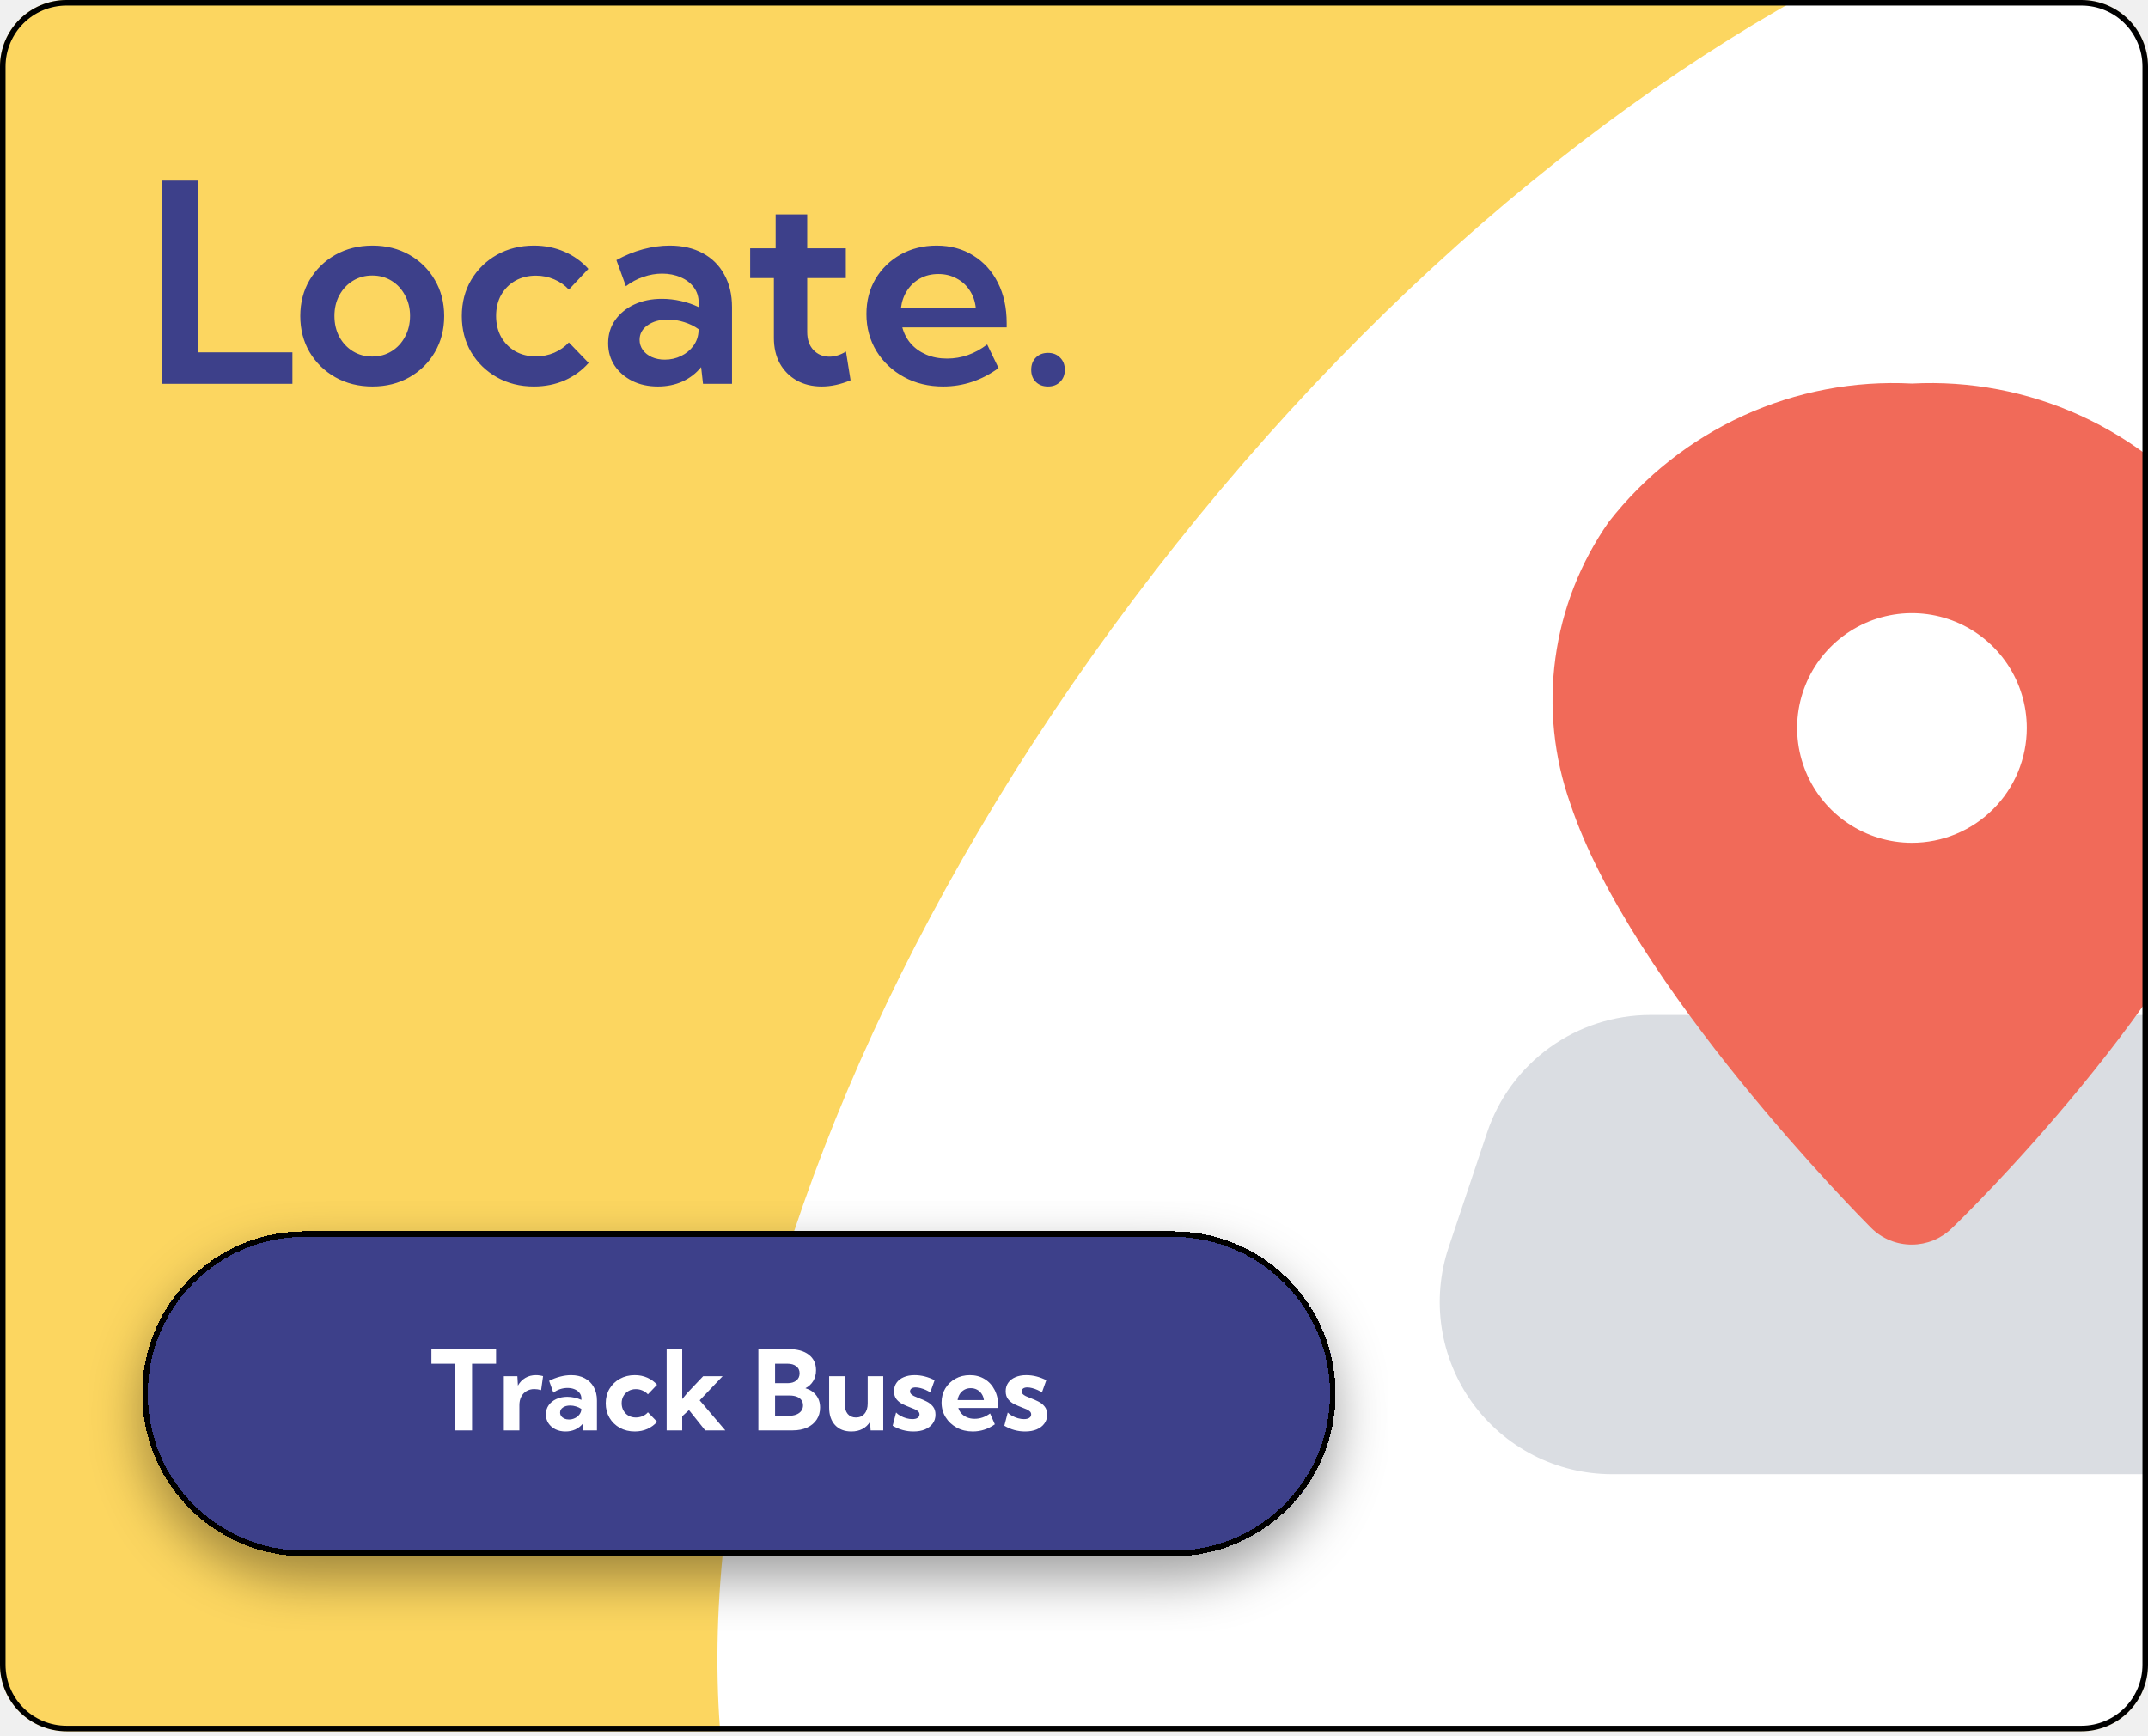
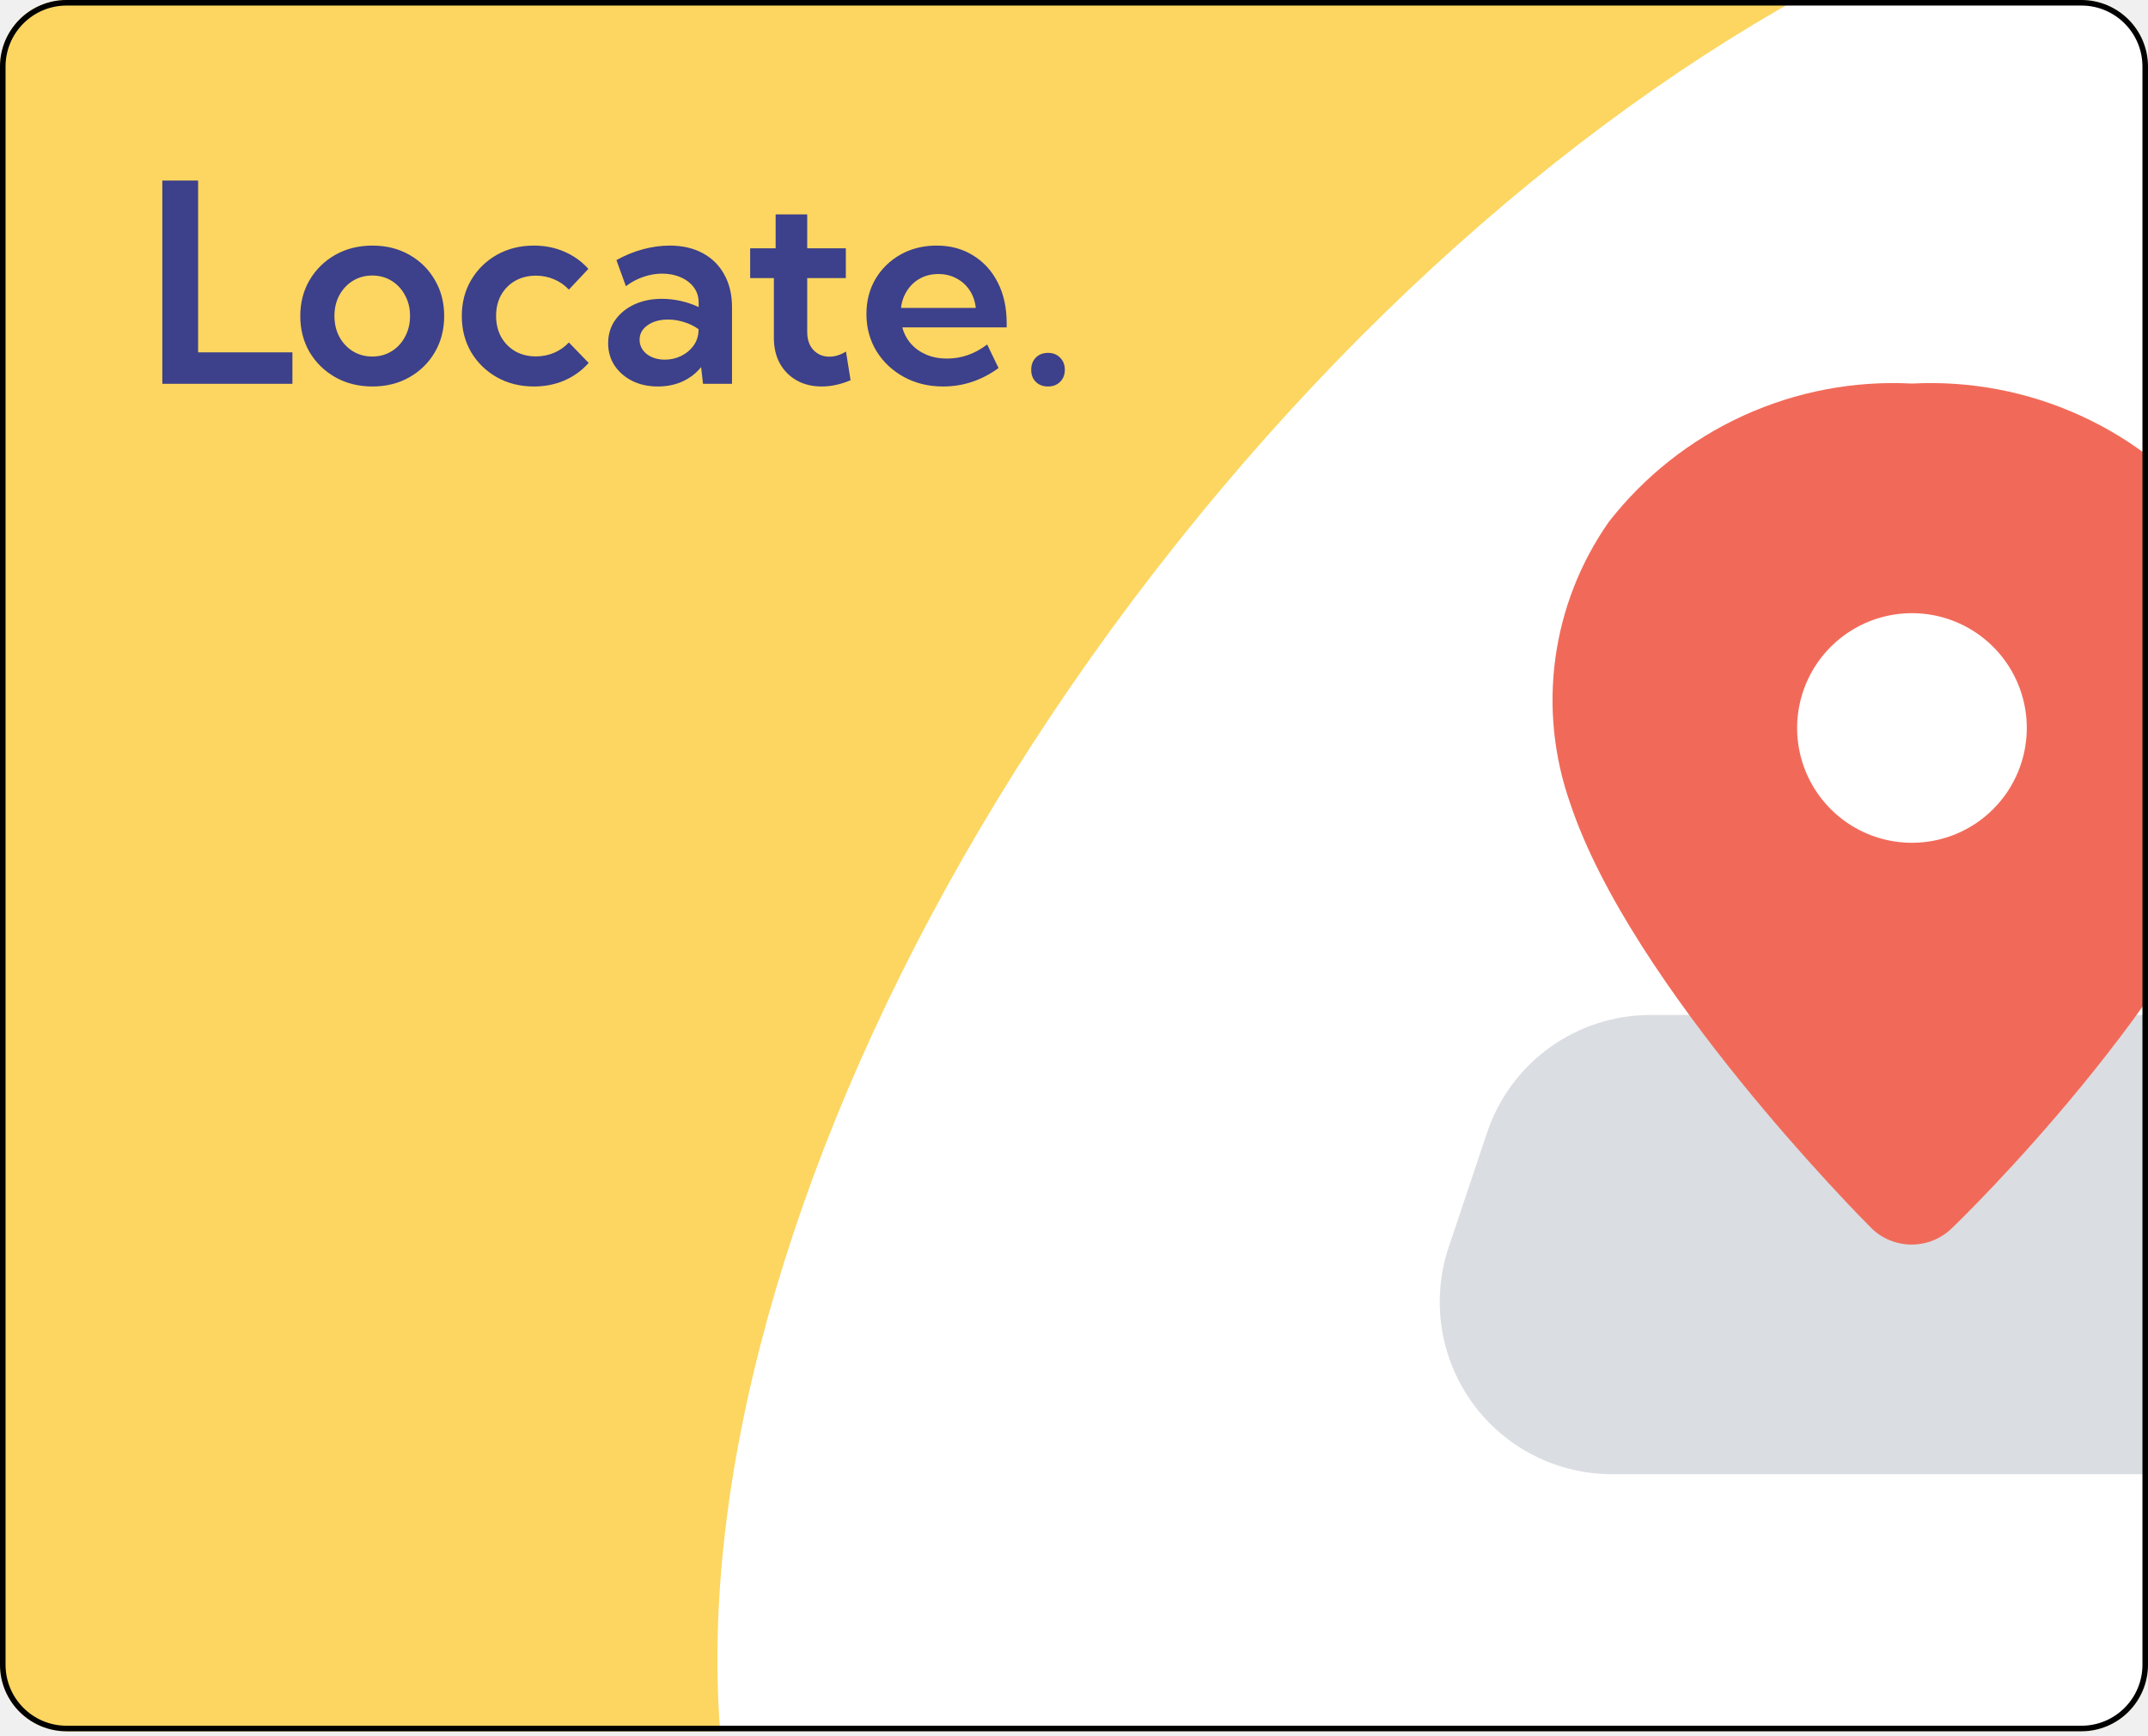
<svg xmlns="http://www.w3.org/2000/svg" width="370" height="299" viewBox="0 0 370 299" fill="none">
-   <g clip-path="url(#clip0_1276_2843)">
+   <g clip-path="url(#clip0_2175_3112)">
    <rect width="370" height="298.295" rx="11.473" fill="#FCD660" />
    <ellipse cx="301.845" cy="178.001" rx="130.094" ry="237.933" transform="rotate(37.7131 301.845 178.001)" fill="white" />
-     <g filter="url(#filter0_d_1276_2843)">
-       <rect x="24.5" y="212.147" width="205.556" height="56" rx="28" fill="#3D408A" shape-rendering="crispEdges" />
-       <rect x="24.978" y="212.625" width="204.599" height="55.044" rx="27.522" stroke="black" stroke-width="0.956" shape-rendering="crispEdges" />
-       <path d="M81.314 246.455H78.439V234.962H74.312V232.45H85.451V234.962H81.314V246.455ZM89.465 246.455H86.786V237.118H89.12L89.213 238.734C89.525 238.167 89.948 237.725 90.483 237.408C91.018 237.09 91.632 236.932 92.322 236.932C92.522 236.932 92.721 236.947 92.92 236.978C93.125 237.003 93.334 237.044 93.546 237.1L93.209 239.509C92.799 239.39 92.409 239.331 92.042 239.331C91.526 239.331 91.071 239.449 90.679 239.686C90.293 239.916 89.995 240.24 89.783 240.657C89.571 241.068 89.465 241.55 89.465 242.104V246.455ZM102.826 246.455H100.492L100.352 245.344C100.01 245.755 99.586 246.075 99.082 246.306C98.578 246.53 98.024 246.642 97.42 246.642C96.767 246.642 96.185 246.517 95.674 246.268C95.164 246.013 94.762 245.665 94.47 245.223C94.177 244.774 94.031 244.267 94.031 243.701C94.031 243.103 94.19 242.577 94.507 242.123C94.825 241.668 95.26 241.314 95.814 241.058C96.374 240.797 97.009 240.666 97.719 240.666C98.136 240.666 98.553 240.713 98.97 240.806C99.393 240.9 99.785 241.03 100.146 241.199V240.956C100.146 240.582 100.041 240.262 99.829 239.994C99.624 239.72 99.337 239.509 98.97 239.359C98.609 239.21 98.204 239.135 97.756 239.135C97.327 239.135 96.9 239.204 96.477 239.341C96.06 239.477 95.674 239.683 95.32 239.957L94.591 237.912C95.22 237.588 95.855 237.346 96.496 237.184C97.143 237.016 97.769 236.932 98.373 236.932C99.281 236.932 100.069 237.112 100.735 237.473C101.401 237.828 101.914 238.332 102.275 238.986C102.642 239.633 102.826 240.402 102.826 241.292V246.455ZM98.008 244.578C98.363 244.578 98.702 244.501 99.026 244.345C99.35 244.189 99.611 243.978 99.81 243.71C100.016 243.442 100.125 243.147 100.137 242.823V242.758C99.863 242.571 99.558 242.428 99.222 242.328C98.892 242.222 98.556 242.17 98.214 242.17C97.703 242.17 97.286 242.282 96.963 242.506C96.639 242.73 96.477 243.019 96.477 243.374C96.477 243.604 96.543 243.813 96.673 244C96.81 244.18 96.994 244.323 97.224 244.429C97.454 244.529 97.716 244.578 98.008 244.578ZM113.19 244.971C112.735 245.493 112.178 245.904 111.519 246.203C110.859 246.496 110.134 246.642 109.343 246.642C108.385 246.642 107.526 246.433 106.766 246.016C106.013 245.593 105.419 245.014 104.983 244.28C104.553 243.545 104.339 242.714 104.339 241.787C104.339 240.853 104.553 240.022 104.983 239.294C105.419 238.559 106.013 237.984 106.766 237.567C107.526 237.143 108.385 236.932 109.343 236.932C110.127 236.932 110.849 237.078 111.509 237.371C112.169 237.663 112.726 238.068 113.18 238.584L111.603 240.237C111.36 239.957 111.052 239.739 110.678 239.583C110.311 239.421 109.925 239.341 109.52 239.341C109.054 239.341 108.637 239.446 108.269 239.658C107.902 239.863 107.613 240.15 107.401 240.517C107.189 240.878 107.084 241.295 107.084 241.768C107.084 242.247 107.189 242.674 107.401 243.047C107.613 243.421 107.902 243.713 108.269 243.925C108.637 244.13 109.054 244.233 109.52 244.233C109.925 244.233 110.314 244.155 110.688 244C111.061 243.838 111.366 243.617 111.603 243.337L113.19 244.971ZM117.513 246.455H114.833V232.45H117.513V241.058L118.428 239.957L121.117 237.118H124.468L120.519 241.273L124.935 246.455H121.471L118.68 242.954L117.513 244.018V246.455ZM130.631 246.455V232.45H135.812C137.319 232.45 138.486 232.771 139.314 233.412C140.148 234.047 140.565 234.94 140.565 236.091C140.565 236.795 140.4 237.417 140.07 237.959C139.74 238.494 139.295 238.902 138.735 239.182C139.532 239.418 140.151 239.826 140.593 240.405C141.041 240.978 141.265 241.681 141.265 242.515C141.265 243.312 141.069 244.006 140.677 244.597C140.291 245.182 139.743 245.64 139.034 245.97C138.33 246.293 137.502 246.455 136.55 246.455H130.631ZM133.506 238.314H135.654C136.295 238.314 136.802 238.161 137.176 237.856C137.549 237.551 137.736 237.137 137.736 236.614C137.736 236.104 137.546 235.702 137.166 235.41C136.793 235.111 136.273 234.962 135.607 234.962H133.506V238.314ZM133.506 243.944H135.831C136.342 243.944 136.783 243.872 137.157 243.729C137.53 243.579 137.817 243.371 138.016 243.103C138.221 242.829 138.324 242.512 138.324 242.151C138.324 241.79 138.231 241.482 138.044 241.227C137.863 240.971 137.599 240.778 137.25 240.648C136.902 240.511 136.488 240.442 136.009 240.442H133.506V243.944ZM152.142 246.455H149.967L149.873 244.961C149.544 245.509 149.105 245.926 148.557 246.212C148.015 246.499 147.381 246.642 146.652 246.642C145.457 246.642 144.52 246.275 143.842 245.54C143.164 244.806 142.824 243.797 142.824 242.515V237.118H145.504V241.899C145.504 242.627 145.675 243.2 146.017 243.617C146.366 244.028 146.839 244.233 147.437 244.233C148.059 244.233 148.551 244.018 148.912 243.589C149.279 243.153 149.463 242.565 149.463 241.824V237.118H152.142V246.455ZM153.767 245.652L154.355 243.374C154.542 243.579 154.791 243.769 155.102 243.944C155.419 244.118 155.759 244.258 156.12 244.364C156.487 244.463 156.832 244.513 157.156 244.513C157.542 244.513 157.844 244.441 158.062 244.298C158.28 244.149 158.388 243.95 158.388 243.701C158.388 243.495 158.314 243.324 158.164 243.187C158.021 243.044 157.825 242.92 157.576 242.814C157.333 242.702 157.063 242.593 156.764 242.487C156.359 242.331 155.942 242.151 155.513 241.945C155.09 241.74 154.732 241.46 154.439 241.105C154.147 240.75 154 240.28 154 239.695C154 239.135 154.147 238.65 154.439 238.239C154.732 237.822 155.146 237.501 155.681 237.277C156.216 237.047 156.839 236.932 157.548 236.932C158.7 236.932 159.848 237.221 160.993 237.8L160.237 239.919C160.038 239.764 159.789 239.621 159.49 239.49C159.191 239.353 158.883 239.244 158.566 239.163C158.255 239.082 157.975 239.042 157.726 239.042C157.421 239.042 157.181 239.104 157.007 239.229C156.839 239.353 156.755 239.524 156.755 239.742C156.755 239.904 156.814 240.05 156.932 240.181C157.05 240.305 157.225 240.427 157.455 240.545C157.691 240.657 157.981 240.778 158.323 240.909C158.746 241.065 159.173 241.251 159.602 241.469C160.038 241.681 160.402 241.967 160.695 242.328C160.993 242.683 161.143 243.156 161.143 243.747C161.143 244.326 160.984 244.834 160.667 245.269C160.355 245.705 159.913 246.044 159.341 246.287C158.774 246.524 158.108 246.642 157.343 246.642C156.067 246.642 154.875 246.312 153.767 245.652ZM171.366 245.409C170.209 246.231 168.942 246.642 167.566 246.642C166.546 246.642 165.627 246.424 164.812 245.988C164.003 245.546 163.362 244.949 162.889 244.196C162.422 243.442 162.189 242.593 162.189 241.647C162.189 240.744 162.4 239.938 162.823 239.229C163.253 238.519 163.835 237.959 164.569 237.548C165.304 237.137 166.138 236.932 167.072 236.932C168.036 236.932 168.886 237.159 169.62 237.613C170.355 238.061 170.928 238.69 171.338 239.499C171.749 240.302 171.955 241.233 171.955 242.291V242.59H165.074C165.186 242.957 165.369 243.281 165.624 243.561C165.88 243.835 166.197 244.052 166.577 244.214C166.956 244.376 167.392 244.457 167.884 244.457C168.836 244.457 169.723 244.149 170.545 243.533L171.366 245.409ZM164.952 241.227H169.48C169.431 240.822 169.303 240.467 169.098 240.162C168.898 239.851 168.634 239.608 168.304 239.434C167.98 239.26 167.616 239.172 167.212 239.172C166.801 239.172 166.434 239.263 166.11 239.443C165.792 239.624 165.534 239.867 165.335 240.172C165.136 240.477 165.008 240.828 164.952 241.227ZM173 245.652L173.589 243.374C173.775 243.579 174.024 243.769 174.335 243.944C174.653 244.118 174.992 244.258 175.353 244.364C175.72 244.463 176.066 244.513 176.39 244.513C176.775 244.513 177.077 244.441 177.295 244.298C177.513 244.149 177.622 243.95 177.622 243.701C177.622 243.495 177.547 243.324 177.398 243.187C177.255 243.044 177.059 242.92 176.81 242.814C176.567 242.702 176.296 242.593 175.997 242.487C175.593 242.331 175.176 242.151 174.746 241.945C174.323 241.74 173.965 241.46 173.673 241.105C173.38 240.75 173.234 240.28 173.234 239.695C173.234 239.135 173.38 238.65 173.673 238.239C173.965 237.822 174.379 237.501 174.914 237.277C175.45 237.047 176.072 236.932 176.782 236.932C177.933 236.932 179.082 237.221 180.227 237.8L179.471 239.919C179.271 239.764 179.022 239.621 178.724 239.49C178.425 239.353 178.117 239.244 177.799 239.163C177.488 239.082 177.208 239.042 176.959 239.042C176.654 239.042 176.414 239.104 176.24 239.229C176.072 239.353 175.988 239.524 175.988 239.742C175.988 239.904 176.047 240.05 176.165 240.181C176.284 240.305 176.458 240.427 176.688 240.545C176.925 240.657 177.214 240.778 177.557 240.909C177.98 241.065 178.406 241.251 178.836 241.469C179.271 241.681 179.636 241.967 179.928 242.328C180.227 242.683 180.376 243.156 180.376 243.747C180.376 244.326 180.218 244.834 179.9 245.269C179.589 245.705 179.147 246.044 178.574 246.287C178.008 246.524 177.342 246.642 176.576 246.642C175.3 246.642 174.108 246.312 173 245.652Z" fill="white" />
-     </g>
    <path d="M409.154 214.933L402.528 195.153C400.56 189.257 396.79 184.128 391.75 180.491C386.71 176.853 380.655 174.89 374.44 174.878H284.241C278.026 174.89 271.971 176.853 266.931 180.491C261.892 184.128 258.122 189.257 256.153 195.153L249.527 214.933C248.039 219.389 247.631 224.135 248.336 228.779C249.04 233.424 250.838 237.835 253.58 241.649C256.323 245.464 259.932 248.572 264.11 250.719C268.289 252.866 272.917 253.99 277.615 253.999H381.066C385.764 253.99 390.393 252.866 394.571 250.719C398.749 248.572 402.358 245.464 405.101 241.649C407.843 237.835 409.641 233.424 410.345 228.779C411.05 224.135 410.642 219.389 409.154 214.933Z" fill="#DADDE2" />
-     <path d="M381.561 89.92C375.416 82.039 367.46 75.757 358.369 71.608C349.278 67.458 339.32 65.563 329.341 66.085C319.361 65.563 309.403 67.458 300.312 71.608C291.221 75.757 283.265 82.039 277.121 89.92C272.227 96.901 269.073 104.95 267.92 113.397C266.768 121.844 267.65 130.444 270.494 138.48C280.978 169.931 320.637 209.887 322.319 211.569C323.243 212.485 324.339 213.211 325.544 213.703C326.749 214.195 328.039 214.444 329.341 214.437C331.887 214.427 334.331 213.435 336.165 211.668C337.846 210.085 376.912 172.107 388.187 138.48C391.031 130.444 391.914 121.844 390.761 113.397C389.608 104.95 386.454 96.901 381.561 89.92Z" fill="#F16A59" />
-     <path d="M329.34 145.208C325.428 145.208 321.604 144.048 318.351 141.875C315.098 139.701 312.563 136.612 311.066 132.997C309.569 129.383 309.177 125.406 309.94 121.569C310.703 117.732 312.587 114.207 315.354 111.441C318.12 108.675 321.644 106.791 325.481 106.028C329.318 105.264 333.296 105.656 336.91 107.153C340.524 108.65 343.614 111.186 345.787 114.438C347.961 117.691 349.121 121.516 349.121 125.428C349.121 130.674 347.037 135.705 343.327 139.415C339.618 143.124 334.586 145.208 329.34 145.208Z" fill="white" />
-     <path d="M50.37 66.122H27.962V31.11H34.124V60.707H50.37V66.122ZM64.165 66.589C61.784 66.589 59.653 66.06 57.77 65.002C55.902 63.944 54.424 62.504 53.335 60.684C52.261 58.847 51.724 56.77 51.724 54.451C51.724 52.133 52.261 50.063 53.335 48.242C54.424 46.406 55.902 44.959 57.77 43.901C59.653 42.843 61.784 42.314 64.165 42.314C66.531 42.314 68.647 42.843 70.514 43.901C72.381 44.959 73.844 46.406 74.902 48.242C75.976 50.063 76.513 52.133 76.513 54.451C76.513 56.77 75.976 58.847 74.902 60.684C73.844 62.504 72.381 63.944 70.514 65.002C68.647 66.06 66.531 66.589 64.165 66.589ZM64.118 61.43C65.363 61.43 66.476 61.127 67.456 60.52C68.437 59.913 69.207 59.081 69.767 58.023C70.343 56.964 70.631 55.766 70.631 54.428C70.631 53.105 70.343 51.923 69.767 50.88C69.207 49.822 68.437 48.989 67.456 48.382C66.476 47.776 65.363 47.472 64.118 47.472C62.889 47.472 61.777 47.776 60.781 48.382C59.8 48.989 59.022 49.822 58.447 50.88C57.886 51.923 57.606 53.105 57.606 54.428C57.606 55.766 57.886 56.964 58.447 58.023C59.022 59.081 59.8 59.913 60.781 60.52C61.777 61.127 62.889 61.43 64.118 61.43ZM101.395 62.528C100.259 63.819 98.882 64.823 97.264 65.538C95.645 66.239 93.879 66.589 91.965 66.589C89.6 66.589 87.476 66.06 85.593 65.002C83.725 63.944 82.247 62.504 81.158 60.684C80.084 58.847 79.547 56.77 79.547 54.451C79.547 52.133 80.084 50.063 81.158 48.242C82.247 46.406 83.725 44.959 85.593 43.901C87.476 42.843 89.6 42.314 91.965 42.314C93.864 42.314 95.614 42.664 97.217 43.364C98.835 44.064 100.212 45.052 101.348 46.328L97.987 49.9C97.287 49.137 96.439 48.546 95.443 48.126C94.463 47.706 93.42 47.495 92.315 47.495C90.977 47.495 89.787 47.791 88.744 48.382C87.717 48.974 86.908 49.791 86.316 50.833C85.741 51.876 85.453 53.074 85.453 54.428C85.453 55.782 85.741 56.988 86.316 58.046C86.908 59.089 87.717 59.913 88.744 60.52C89.787 61.111 90.977 61.407 92.315 61.407C93.42 61.407 94.47 61.197 95.466 60.777C96.462 60.341 97.302 59.75 97.987 59.003L101.395 62.528ZM126.09 66.122H121.095L120.769 63.251C119.913 64.309 118.847 65.134 117.571 65.725C116.295 66.301 114.879 66.589 113.323 66.589C111.673 66.589 110.203 66.27 108.911 65.632C107.619 64.978 106.6 64.091 105.853 62.971C105.122 61.851 104.756 60.575 104.756 59.143C104.756 57.633 105.153 56.311 105.947 55.175C106.756 54.023 107.853 53.121 109.238 52.467C110.638 51.814 112.233 51.487 114.023 51.487C115.112 51.487 116.201 51.611 117.291 51.86C118.396 52.109 119.415 52.459 120.348 52.911V52.164C120.348 51.137 120.068 50.25 119.508 49.503C118.948 48.756 118.193 48.18 117.244 47.776C116.295 47.355 115.229 47.145 114.046 47.145C112.972 47.145 111.899 47.332 110.825 47.706C109.751 48.063 108.748 48.6 107.814 49.316L106.18 44.811C107.674 43.986 109.199 43.364 110.755 42.944C112.327 42.524 113.859 42.314 115.353 42.314C117.547 42.314 119.446 42.749 121.049 43.621C122.651 44.477 123.889 45.706 124.76 47.309C125.647 48.896 126.09 50.771 126.09 52.934V66.122ZM114.513 61.967C115.525 61.967 116.458 61.757 117.314 61.337C118.185 60.917 118.893 60.333 119.438 59.586C119.998 58.824 120.294 57.953 120.325 56.972V56.715C119.594 56.186 118.769 55.782 117.851 55.502C116.933 55.206 116.007 55.058 115.073 55.058C113.642 55.058 112.467 55.385 111.549 56.038C110.631 56.676 110.172 57.517 110.172 58.559C110.172 59.197 110.358 59.781 110.732 60.31C111.105 60.824 111.619 61.228 112.272 61.524C112.941 61.819 113.688 61.967 114.513 61.967ZM146.514 65.515C144.803 66.231 143.145 66.589 141.543 66.589C139.909 66.589 138.469 66.239 137.224 65.538C135.995 64.838 135.03 63.866 134.33 62.621C133.645 61.36 133.303 59.898 133.303 58.233V47.916H129.218V42.781H133.606V36.945H139.045V42.781H145.697V47.916H139.045V57.182C139.045 58.505 139.403 59.547 140.119 60.31C140.85 61.072 141.76 61.454 142.85 61.454C143.815 61.454 144.772 61.158 145.721 60.567L146.514 65.515ZM172.003 63.414C169.094 65.531 165.911 66.589 162.457 66.589C159.951 66.589 157.703 66.044 155.711 64.955C153.719 63.866 152.14 62.38 150.973 60.497C149.821 58.598 149.245 56.466 149.245 54.101C149.245 51.845 149.767 49.83 150.809 48.056C151.867 46.282 153.307 44.881 155.127 43.854C156.964 42.827 159.033 42.314 161.336 42.314C163.733 42.314 165.833 42.882 167.639 44.018C169.459 45.138 170.875 46.702 171.887 48.709C172.898 50.701 173.404 53.02 173.404 55.665V56.412H155.431C155.711 57.47 156.201 58.404 156.901 59.213C157.617 60.022 158.504 60.652 159.562 61.104C160.62 61.555 161.811 61.781 163.134 61.781C165.623 61.781 167.926 60.971 170.043 59.353L172.003 63.414ZM155.197 53.051H168.082C167.958 51.884 167.6 50.864 167.008 49.993C166.433 49.122 165.678 48.445 164.744 47.962C163.826 47.464 162.791 47.215 161.64 47.215C160.473 47.215 159.43 47.464 158.512 47.962C157.594 48.46 156.847 49.153 156.271 50.04C155.695 50.911 155.338 51.915 155.197 53.051ZM180.523 66.589C179.652 66.589 178.951 66.324 178.422 65.795C177.893 65.266 177.629 64.574 177.629 63.718C177.629 62.846 177.893 62.146 178.422 61.617C178.951 61.072 179.652 60.8 180.523 60.8C181.379 60.8 182.071 61.072 182.601 61.617C183.145 62.146 183.417 62.846 183.417 63.718C183.417 64.574 183.145 65.266 182.601 65.795C182.071 66.324 181.379 66.589 180.523 66.589Z" fill="#3D408A" />
+     <path d="M381.56 89.92C375.416 82.039 367.46 75.757 358.369 71.608C349.278 67.458 339.32 65.563 329.34 66.085C319.361 65.563 309.403 67.458 300.311 71.608C291.22 75.757 283.265 82.039 277.12 89.92C272.227 96.901 269.073 104.95 267.92 113.397C266.767 121.844 267.65 130.444 270.494 138.48C280.977 169.931 320.637 209.887 322.318 211.569C323.242 212.485 324.338 213.211 325.543 213.703C326.748 214.195 328.039 214.444 329.34 214.437C331.887 214.427 334.331 213.435 336.164 211.668C337.846 210.085 376.912 172.107 388.187 138.48C391.031 130.444 391.913 121.844 390.761 113.397C389.608 104.95 386.454 96.901 381.56 89.92Z" fill="#F16A59" />
+     <path d="M329.341 145.208C325.429 145.208 321.604 144.048 318.352 141.875C315.099 139.701 312.563 136.612 311.066 132.997C309.569 129.383 309.177 125.406 309.941 121.569C310.704 117.732 312.588 114.207 315.354 111.441C318.12 108.675 321.645 106.791 325.482 106.028C329.319 105.264 333.296 105.656 336.91 107.153C340.525 108.65 343.614 111.186 345.788 114.438C347.961 117.691 349.121 121.516 349.121 125.428C349.121 130.674 347.037 135.705 343.328 139.415C339.618 143.124 334.587 145.208 329.341 145.208Z" fill="white" />
+     <path d="M50.37 66.122H27.962V31.11H34.124V60.707H50.37V66.122ZM64.165 66.589C61.784 66.589 59.652 66.06 57.769 65.002C55.902 63.944 54.423 62.504 53.334 60.684C52.261 58.847 51.724 56.77 51.724 54.451C51.724 52.133 52.261 50.063 53.334 48.242C54.423 46.406 55.902 44.959 57.769 43.901C59.652 42.843 61.784 42.314 64.165 42.314C66.53 42.314 68.646 42.843 70.514 43.901C72.381 44.959 73.844 46.406 74.902 48.242C75.975 50.063 76.512 52.133 76.512 54.451C76.512 56.77 75.975 58.847 74.902 60.684C73.844 62.504 72.381 63.944 70.514 65.002C68.646 66.06 66.53 66.589 64.165 66.589ZM64.118 61.43C65.363 61.43 66.475 61.127 67.456 60.52C68.436 59.913 69.207 59.081 69.767 58.023C70.342 56.964 70.63 55.766 70.63 54.428C70.63 53.105 70.342 51.923 69.767 50.88C69.207 49.822 68.436 48.989 67.456 48.382C66.475 47.776 65.363 47.472 64.118 47.472C62.889 47.472 61.776 47.776 60.78 48.382C59.8 48.989 59.022 49.822 58.446 50.88C57.886 51.923 57.606 53.105 57.606 54.428C57.606 55.766 57.886 56.964 58.446 58.023C59.022 59.081 59.8 59.913 60.78 60.52C61.776 61.127 62.889 61.43 64.118 61.43ZM101.395 62.528C100.259 63.819 98.881 64.823 97.263 65.538C95.645 66.239 93.879 66.589 91.965 66.589C89.599 66.589 87.475 66.06 85.592 65.002C83.725 63.944 82.247 62.504 81.157 60.684C80.084 58.847 79.547 56.77 79.547 54.451C79.547 52.133 80.084 50.063 81.157 48.242C82.247 46.406 83.725 44.959 85.592 43.901C87.475 42.843 89.599 42.314 91.965 42.314C93.863 42.314 95.614 42.664 97.216 43.364C98.835 44.064 100.212 45.052 101.348 46.328L97.987 49.9C97.286 49.137 96.438 48.546 95.442 48.126C94.462 47.706 93.419 47.495 92.315 47.495C90.976 47.495 89.786 47.791 88.743 48.382C87.716 48.974 86.907 49.791 86.316 50.833C85.74 51.876 85.452 53.074 85.452 54.428C85.452 55.782 85.74 56.988 86.316 58.046C86.907 59.089 87.716 59.913 88.743 60.52C89.786 61.111 90.976 61.407 92.315 61.407C93.419 61.407 94.47 61.197 95.466 60.777C96.462 60.341 97.302 59.75 97.987 59.003L101.395 62.528ZM126.09 66.122H121.095L120.768 63.251C119.912 64.309 118.846 65.134 117.57 65.725C116.294 66.301 114.878 66.589 113.322 66.589C111.673 66.589 110.202 66.27 108.911 65.632C107.619 64.978 106.6 64.091 105.853 62.971C105.121 61.851 104.756 60.575 104.756 59.143C104.756 57.633 105.153 56.311 105.946 55.175C106.755 54.023 107.852 53.121 109.237 52.467C110.638 51.814 112.233 51.487 114.022 51.487C115.112 51.487 116.201 51.611 117.29 51.86C118.395 52.109 119.414 52.459 120.348 52.911V52.164C120.348 51.137 120.068 50.25 119.508 49.503C118.947 48.756 118.193 48.18 117.244 47.776C116.294 47.355 115.228 47.145 114.046 47.145C112.972 47.145 111.898 47.332 110.825 47.706C109.751 48.063 108.747 48.6 107.814 49.316L106.18 44.811C107.673 43.986 109.198 43.364 110.755 42.944C112.326 42.524 113.859 42.314 115.353 42.314C117.547 42.314 119.445 42.749 121.048 43.621C122.651 44.477 123.888 45.706 124.76 47.309C125.647 48.896 126.09 50.771 126.09 52.934V66.122ZM114.513 61.967C115.524 61.967 116.458 61.757 117.314 61.337C118.185 60.917 118.893 60.333 119.438 59.586C119.998 58.824 120.293 57.953 120.325 56.972V56.715C119.593 56.186 118.769 55.782 117.85 55.502C116.932 55.206 116.006 55.058 115.073 55.058C113.641 55.058 112.466 55.385 111.548 56.038C110.63 56.676 110.171 57.517 110.171 58.559C110.171 59.197 110.358 59.781 110.731 60.31C111.105 60.824 111.618 61.228 112.272 61.524C112.941 61.819 113.688 61.967 114.513 61.967ZM146.514 65.515C144.802 66.231 143.145 66.589 141.542 66.589C139.908 66.589 138.469 66.239 137.224 65.538C135.995 64.838 135.03 63.866 134.33 62.621C133.645 61.36 133.303 59.898 133.303 58.233V47.916H129.218V42.781H133.606V36.945H139.045V42.781H145.697V47.916H139.045V57.182C139.045 58.505 139.402 59.547 140.118 60.31C140.85 61.072 141.76 61.454 142.849 61.454C143.814 61.454 144.771 61.158 145.72 60.567L146.514 65.515ZM172.003 63.414C169.093 65.531 165.911 66.589 162.456 66.589C159.951 66.589 157.702 66.044 155.71 64.955C153.719 63.866 152.139 62.38 150.972 60.497C149.821 58.598 149.245 56.466 149.245 54.101C149.245 51.845 149.766 49.83 150.809 48.056C151.867 46.282 153.306 44.881 155.127 43.854C156.963 42.827 159.033 42.314 161.336 42.314C163.732 42.314 165.833 42.882 167.638 44.018C169.459 45.138 170.875 46.702 171.886 48.709C172.898 50.701 173.403 53.02 173.403 55.665V56.412H155.43C155.71 57.47 156.201 58.404 156.901 59.213C157.617 60.022 158.504 60.652 159.562 61.104C160.62 61.555 161.81 61.781 163.133 61.781C165.623 61.781 167.926 60.971 170.042 59.353L172.003 63.414ZM155.197 53.051H168.082C167.957 51.884 167.599 50.864 167.008 49.993C166.432 49.122 165.677 48.445 164.744 47.962C163.826 47.464 162.791 47.215 161.639 47.215C160.472 47.215 159.43 47.464 158.511 47.962C157.593 48.46 156.846 49.153 156.271 50.04C155.695 50.911 155.337 51.915 155.197 53.051ZM180.523 66.589C179.651 66.589 178.951 66.324 178.422 65.795C177.893 65.266 177.628 64.574 177.628 63.718C177.628 62.846 177.893 62.146 178.422 61.617C178.951 61.072 179.651 60.8 180.523 60.8C181.378 60.8 182.071 61.072 182.6 61.617C183.145 62.146 183.417 62.846 183.417 63.718C183.417 64.574 183.145 65.266 182.6 65.795C182.071 66.324 181.378 66.589 180.523 66.589Z" fill="#3D408A" />
  </g>
  <rect x="0.478" y="0.478" width="369.044" height="297.339" rx="10.995" stroke="black" stroke-width="0.956" />
  <defs>
-     <filter id="filter0_d_1276_2843" x="15.513" y="206.985" width="223.53" height="73.974" filterUnits="userSpaceOnUse" color-interpolation-filters="sRGB">
-       <feFlood flood-opacity="0" result="BackgroundImageFix" />
-       <feColorMatrix in="SourceAlpha" type="matrix" values="0 0 0 0 0 0 0 0 0 0 0 0 0 0 0 0 0 0 127 0" result="hardAlpha" />
-       <feOffset dy="3.824" />
-       <feGaussianBlur stdDeviation="4.494" />
-       <feComposite in2="hardAlpha" operator="out" />
-       <feColorMatrix type="matrix" values="0 0 0 0 0 0 0 0 0 0 0 0 0 0 0 0 0 0 0.38 0" />
-       <feBlend mode="normal" in2="BackgroundImageFix" result="effect1_dropShadow_1276_2843" />
-       <feBlend mode="normal" in="SourceGraphic" in2="effect1_dropShadow_1276_2843" result="shape" />
-     </filter>
-     <clipPath id="clip0_1276_2843">
+     <clipPath id="clip0_2175_3112">
      <rect width="370" height="298.295" rx="11.473" fill="white" />
    </clipPath>
  </defs>
</svg>
